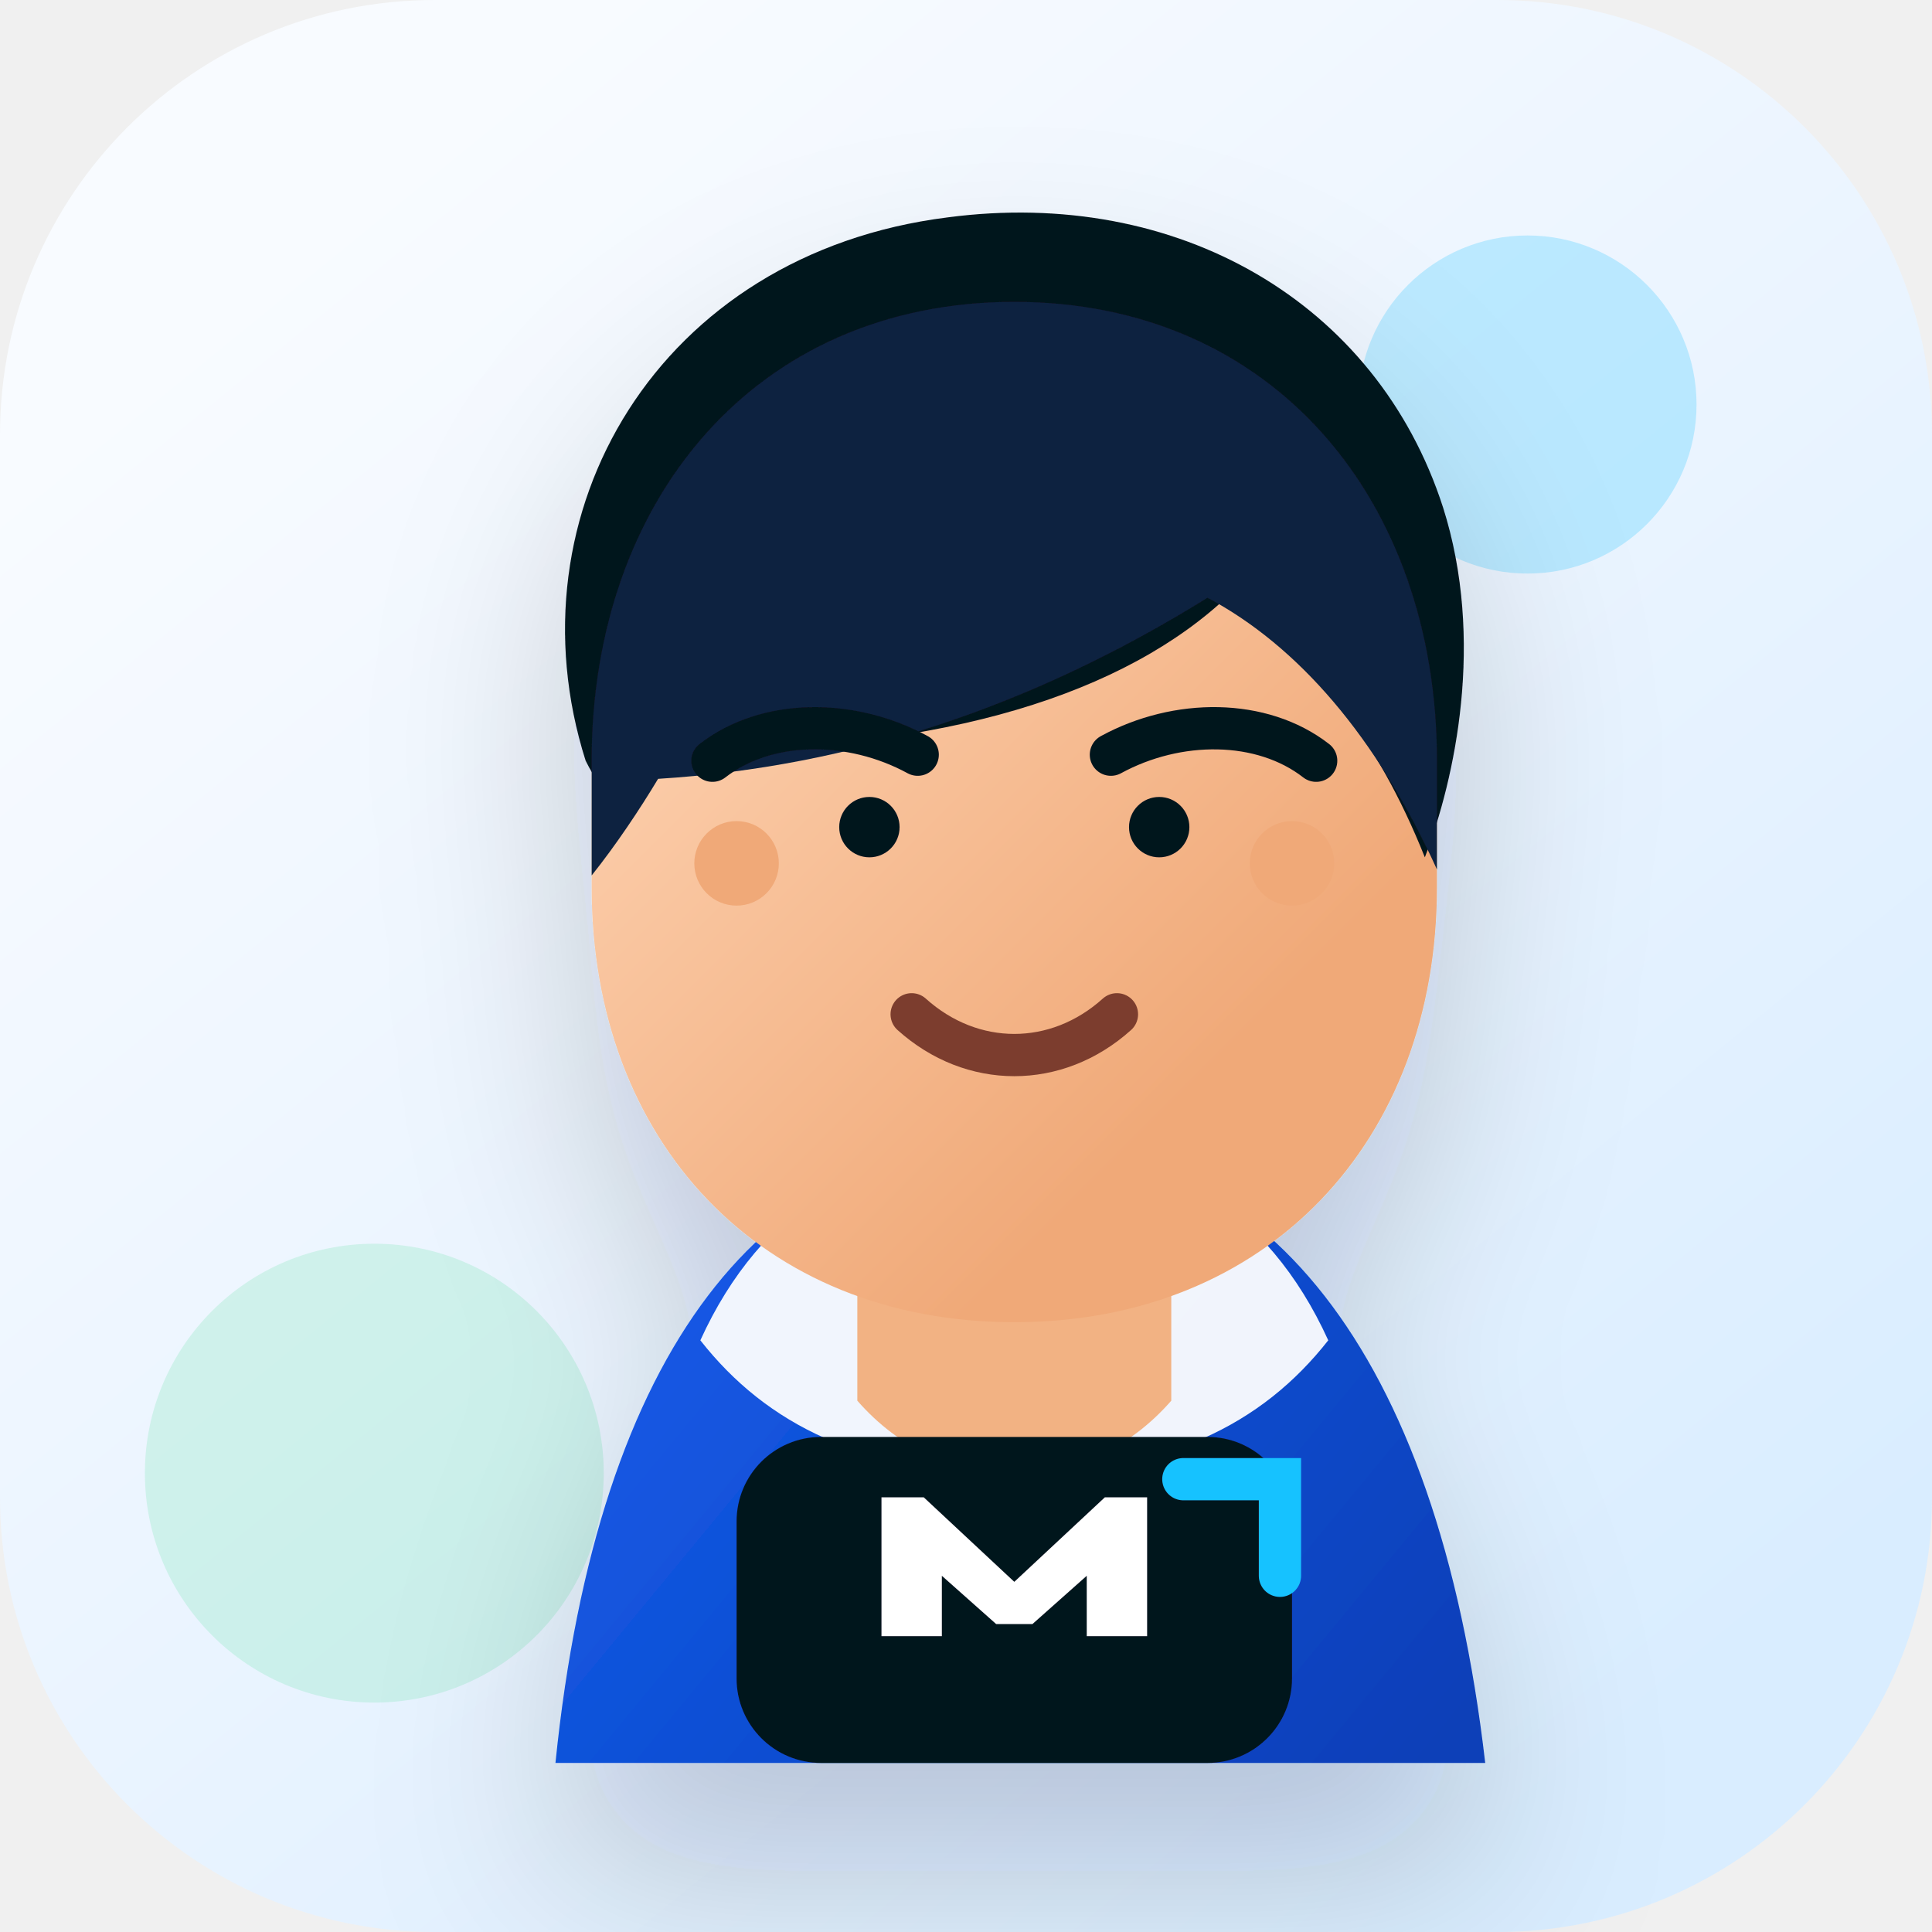
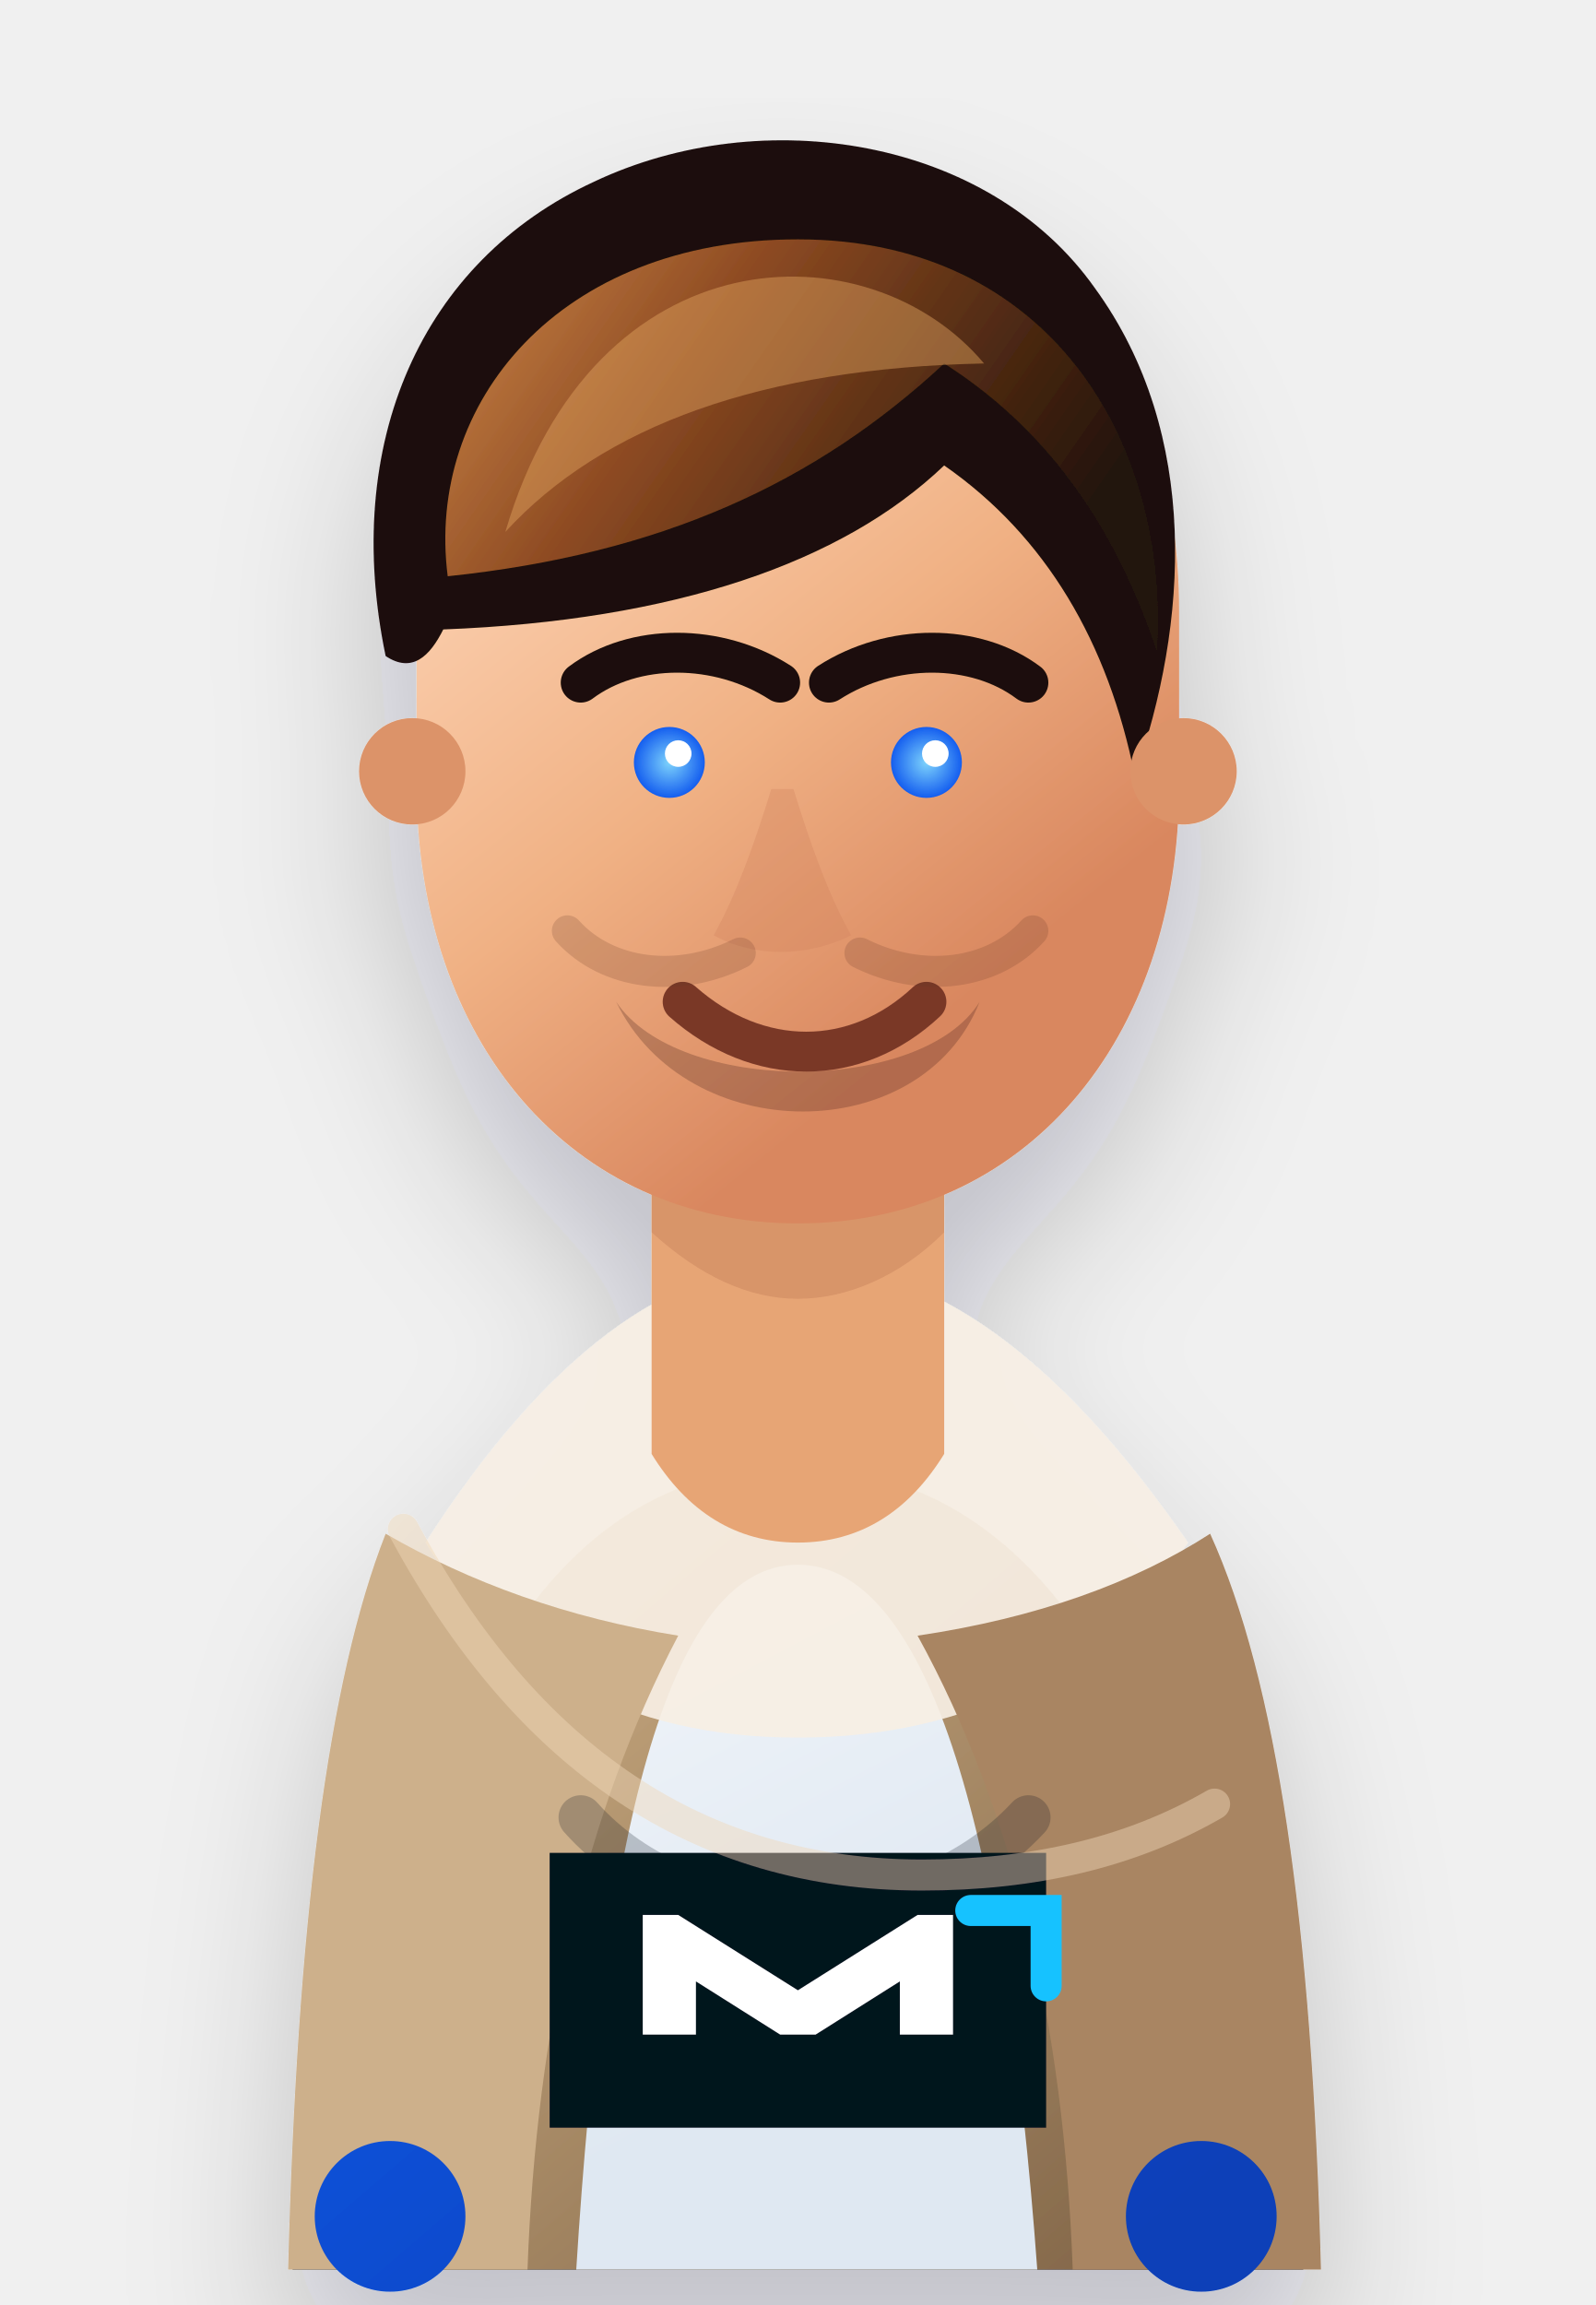
- <svg xmlns="http://www.w3.org/2000/svg" viewBox="0 0 320 320" role="img" aria-labelledby="title desc">
+ <svg xmlns="http://www.w3.org/2000/svg" viewBox="0 0 360 520" role="img" aria-labelledby="title desc">
  <defs>
-     <linearGradient id="bg" x1="56" x2="266" y1="34" y2="292" gradientUnits="userSpaceOnUse">
-       <stop stop-color="#f8fbff" />
-       <stop offset="0.52" stop-color="#eaf4ff" />
-       <stop offset="1" stop-color="#d9edff" />
+     <linearGradient id="skin" x1="118" x2="232" y1="72" y2="214" gradientUnits="userSpaceOnUse">
+       <stop stop-color="#ffd9bd" />
+       <stop offset="0.58" stop-color="#f0b184" />
+       <stop offset="1" stop-color="#d9875f" />
    </linearGradient>
-     <linearGradient id="shirt" x1="98" x2="236" y1="178" y2="292" gradientUnits="userSpaceOnUse">
+     <linearGradient id="hair" x1="106" x2="238" y1="34" y2="126" gradientUnits="userSpaceOnUse">
+       <stop stop-color="#d8924f" />
+       <stop offset="0.42" stop-color="#8d4a22" />
+       <stop offset="1" stop-color="#231308" />
+     </linearGradient>
+     <linearGradient id="jacket" x1="70" x2="292" y1="236" y2="496" gradientUnits="userSpaceOnUse">
+       <stop stop-color="#dbc4a2" />
+       <stop offset="0.48" stop-color="#b99b74" />
+       <stop offset="1" stop-color="#806447" />
+     </linearGradient>
+     <linearGradient id="shirt" x1="132" x2="232" y1="248" y2="438" gradientUnits="userSpaceOnUse">
+       <stop stop-color="#ffffff" />
+       <stop offset="1" stop-color="#dfe8f2" />
+     </linearGradient>
+     <linearGradient id="blue" x1="104" x2="264" y1="314" y2="500" gradientUnits="userSpaceOnUse">
      <stop stop-color="#155eef" />
      <stop offset="1" stop-color="#0b3fb8" />
    </linearGradient>
-     <linearGradient id="skin" x1="104" x2="202" y1="78" y2="176" gradientUnits="userSpaceOnUse">
-       <stop stop-color="#ffd7b8" />
-       <stop offset="1" stop-color="#f0a978" />
-     </linearGradient>
-     <filter id="shadow" x="-20%" y="-20%" width="140%" height="150%">
-       <feDropShadow dx="0" dy="18" stdDeviation="16" flood-color="#06121f" flood-opacity="0.18" />
+     <radialGradient id="eyeGlow" cx="50%" cy="50%" r="50%">
+       <stop stop-color="#7dd3fc" />
+       <stop offset="1" stop-color="#155eef" />
+     </radialGradient>
+     <filter id="softShadow" x="-25%" y="-15%" width="150%" height="140%">
+       <feDropShadow dx="0" dy="22" stdDeviation="18" flood-color="#06121f" flood-opacity="0.2" />
    </filter>
  </defs>
-   <rect width="320" height="320" rx="72" fill="url(#bg)" />
-   <circle cx="253" cy="67" r="28" fill="#19c2ff" opacity="0.24" />
-   <circle cx="62" cy="244" r="38" fill="#2bd982" opacity="0.16" />
-   <g filter="url(#shadow)">
-     <path d="M92 292c7-69 35-103 76-103s70 34 78 103H92Z" fill="url(#shirt)" />
-     <path d="M116 222c11 14 27 22 52 22s41-8 52-22c-10-22-28-33-52-33s-42 11-52 33Z" fill="#ffffff" opacity="0.94" />
-     <path d="M142 197h52v35c-7 8-16 12-26 12s-19-4-26-12v-35Z" fill="#f2b283" />
-     <path d="M142 202c8 7 17 10 26 10s18-3 26-10v-18h-52v18Z" fill="#d98b62" opacity="0.38" />
-     <path d="M98 123c0-42 27-73 70-73s70 31 70 73v24c0 42-28 72-70 72s-70-30-70-72v-24Z" fill="url(#skin)" />
-     <path d="M97 126c-13-41 12-84 60-90 38-5 71 14 82 48 7 22 2 45-3 58-8-20-19-34-34-42-18 16-49 25-91 24-4 7-8 14-14 2Z" fill="#06121f" />
-     <path d="M109 129c32-2 62-12 91-30 15 8 28 23 38 45v-18c0-43-27-76-70-76s-70 33-70 76v19c4-5 8-11 11-16Z" fill="#0b223f" />
-     <circle cx="122" cy="143" r="7" fill="#f0a978" />
-     <circle cx="214" cy="143" r="7" fill="#f0a978" />
-     <circle cx="144" cy="137" r="5" fill="#06121f" />
-     <circle cx="192" cy="137" r="5" fill="#06121f" />
-     <path d="M151 168c10 9 24 9 34 0" fill="none" stroke="#7b3d2d" stroke-width="7" stroke-linecap="round" />
-     <path d="M118 126c9-7 23-7 34-1" fill="none" stroke="#06121f" stroke-width="7" stroke-linecap="round" />
-     <path d="M184 125c11-6 25-6 34 1" fill="none" stroke="#06121f" stroke-width="7" stroke-linecap="round" />
-     <rect x="122" y="238" width="92" height="54" rx="14" fill="#06121f" />
-     <path d="M146 271v-23h7l15 14 15-14h7v23h-10v-10l-9 8h-6l-9-8v10h-10Z" fill="#ffffff" />
-     <path d="M196 245h16v16" fill="none" stroke="#19c2ff" stroke-width="7" stroke-linecap="round" />
+   <g filter="url(#softShadow)">
+     <path d="M66 512c9-104 44-167 112-167 69 0 106 63 116 167H66Z" fill="#172033" />
+     <path d="M79 512c7-111 39-181 100-181 62 0 96 70 103 181H79Z" fill="url(#jacket)" />
+     <path d="M130 512c6-96 20-159 50-159s47 63 54 159H130Z" fill="url(#shirt)" />
+     <path d="M96 348c27-42 55-63 84-63 30 0 59 21 88 63-19 28-49 44-88 44s-67-16-84-44Z" fill="#f7efe4" opacity="0.92" />
+     <path d="M147 260h66v68c-8 13-19 20-33 20s-25-7-33-20v-68Z" fill="#e7a575" />
+     <path d="M147 278c11 10 22 15 33 15s23-5 33-15v-33h-66v33Z" fill="#a85f42" opacity="0.24" />
+     <path d="M87 346c-13 33-20 88-22 166h54c2-55 13-103 34-143-25-4-47-12-66-23Z" fill="#cdb08b" />
+     <path d="M273 346c15 33 23 88 25 166h-56c-2-55-13-103-35-143 27-4 49-12 66-23Z" fill="#a98562" />
+     <path d="M131 410c25 28 75 28 101 0" fill="none" stroke="#06121f" stroke-opacity="0.22" stroke-width="10" stroke-linecap="round" />
+     <path d="M124 418h112v62H124z" rx="16" fill="#06121f" />
+     <path d="M145 459v-27h8l27 17 27-17h8v27h-12v-12l-19 12h-8l-19-12v12h-12Z" fill="#ffffff" />
+     <path d="M219 431h17v17" fill="none" stroke="#19c2ff" stroke-width="7" stroke-linecap="round" />
+     <path d="M94 138c0-58 34-98 86-98s86 40 86 98v39c0 58-35 99-86 99s-86-41-86-99v-39Z" fill="url(#skin)" />
+     <path d="M87 148c-10-48 8-89 47-107 38-18 89-10 113 24 24 33 21 76 9 110-6-30-20-54-43-70-23 22-61 35-113 37-3 6-7 10-13 6Z" fill="#1c1008" />
+     <path d="M101 130c48-5 83-21 112-48 22 14 38 35 48 65 3-47-24-93-81-93-54 0-84 37-79 76Z" fill="url(#hair)" />
+     <path d="M114 120c22-24 58-37 108-38-26-31-88-30-108 38Z" fill="#e2a35f" opacity="0.45" />
+     <circle cx="93" cy="174" r="12" fill="#dc9369" />
+     <circle cx="267" cy="174" r="12" fill="#dc9369" />
+     <path d="M131 154c12-9 31-9 45 0" fill="none" stroke="#1c1008" stroke-width="9" stroke-linecap="round" />
+     <path d="M187 154c14-9 33-9 45 0" fill="none" stroke="#1c1008" stroke-width="9" stroke-linecap="round" />
+     <circle cx="151" cy="172" r="8" fill="url(#eyeGlow)" />
+     <circle cx="209" cy="172" r="8" fill="url(#eyeGlow)" />
+     <circle cx="153" cy="170" r="3" fill="#ffffff" />
+     <circle cx="211" cy="170" r="3" fill="#ffffff" />
+     <path d="M174 178c-4 13-8 24-13 33 9 5 21 5 31 0-5-9-9-20-13-33h-5Z" fill="#cf805c" opacity="0.32" />
+     <path d="M154 226c17 15 39 15 55 0" fill="none" stroke="#7a3928" stroke-width="9" stroke-linecap="round" />
+     <path d="M128 210c9 10 25 12 39 5" fill="none" stroke="#5c2d20" stroke-opacity="0.18" stroke-width="7" stroke-linecap="round" />
+     <path d="M194 215c14 7 30 5 39-5" fill="none" stroke="#5c2d20" stroke-opacity="0.18" stroke-width="7" stroke-linecap="round" />
+     <path d="M139 226c14 21 69 21 82 0-13 33-66 33-82 0Z" fill="#4a241b" opacity="0.28" />
+     <path d="M91 345c28 52 67 78 117 78 25 0 47-5 66-16" fill="none" stroke="#f0d8b9" stroke-opacity="0.45" stroke-width="7" stroke-linecap="round" />
+     <circle cx="88" cy="500" r="17" fill="url(#blue)" />
+     <circle cx="271" cy="500" r="17" fill="url(#blue)" />
  </g>
</svg>
